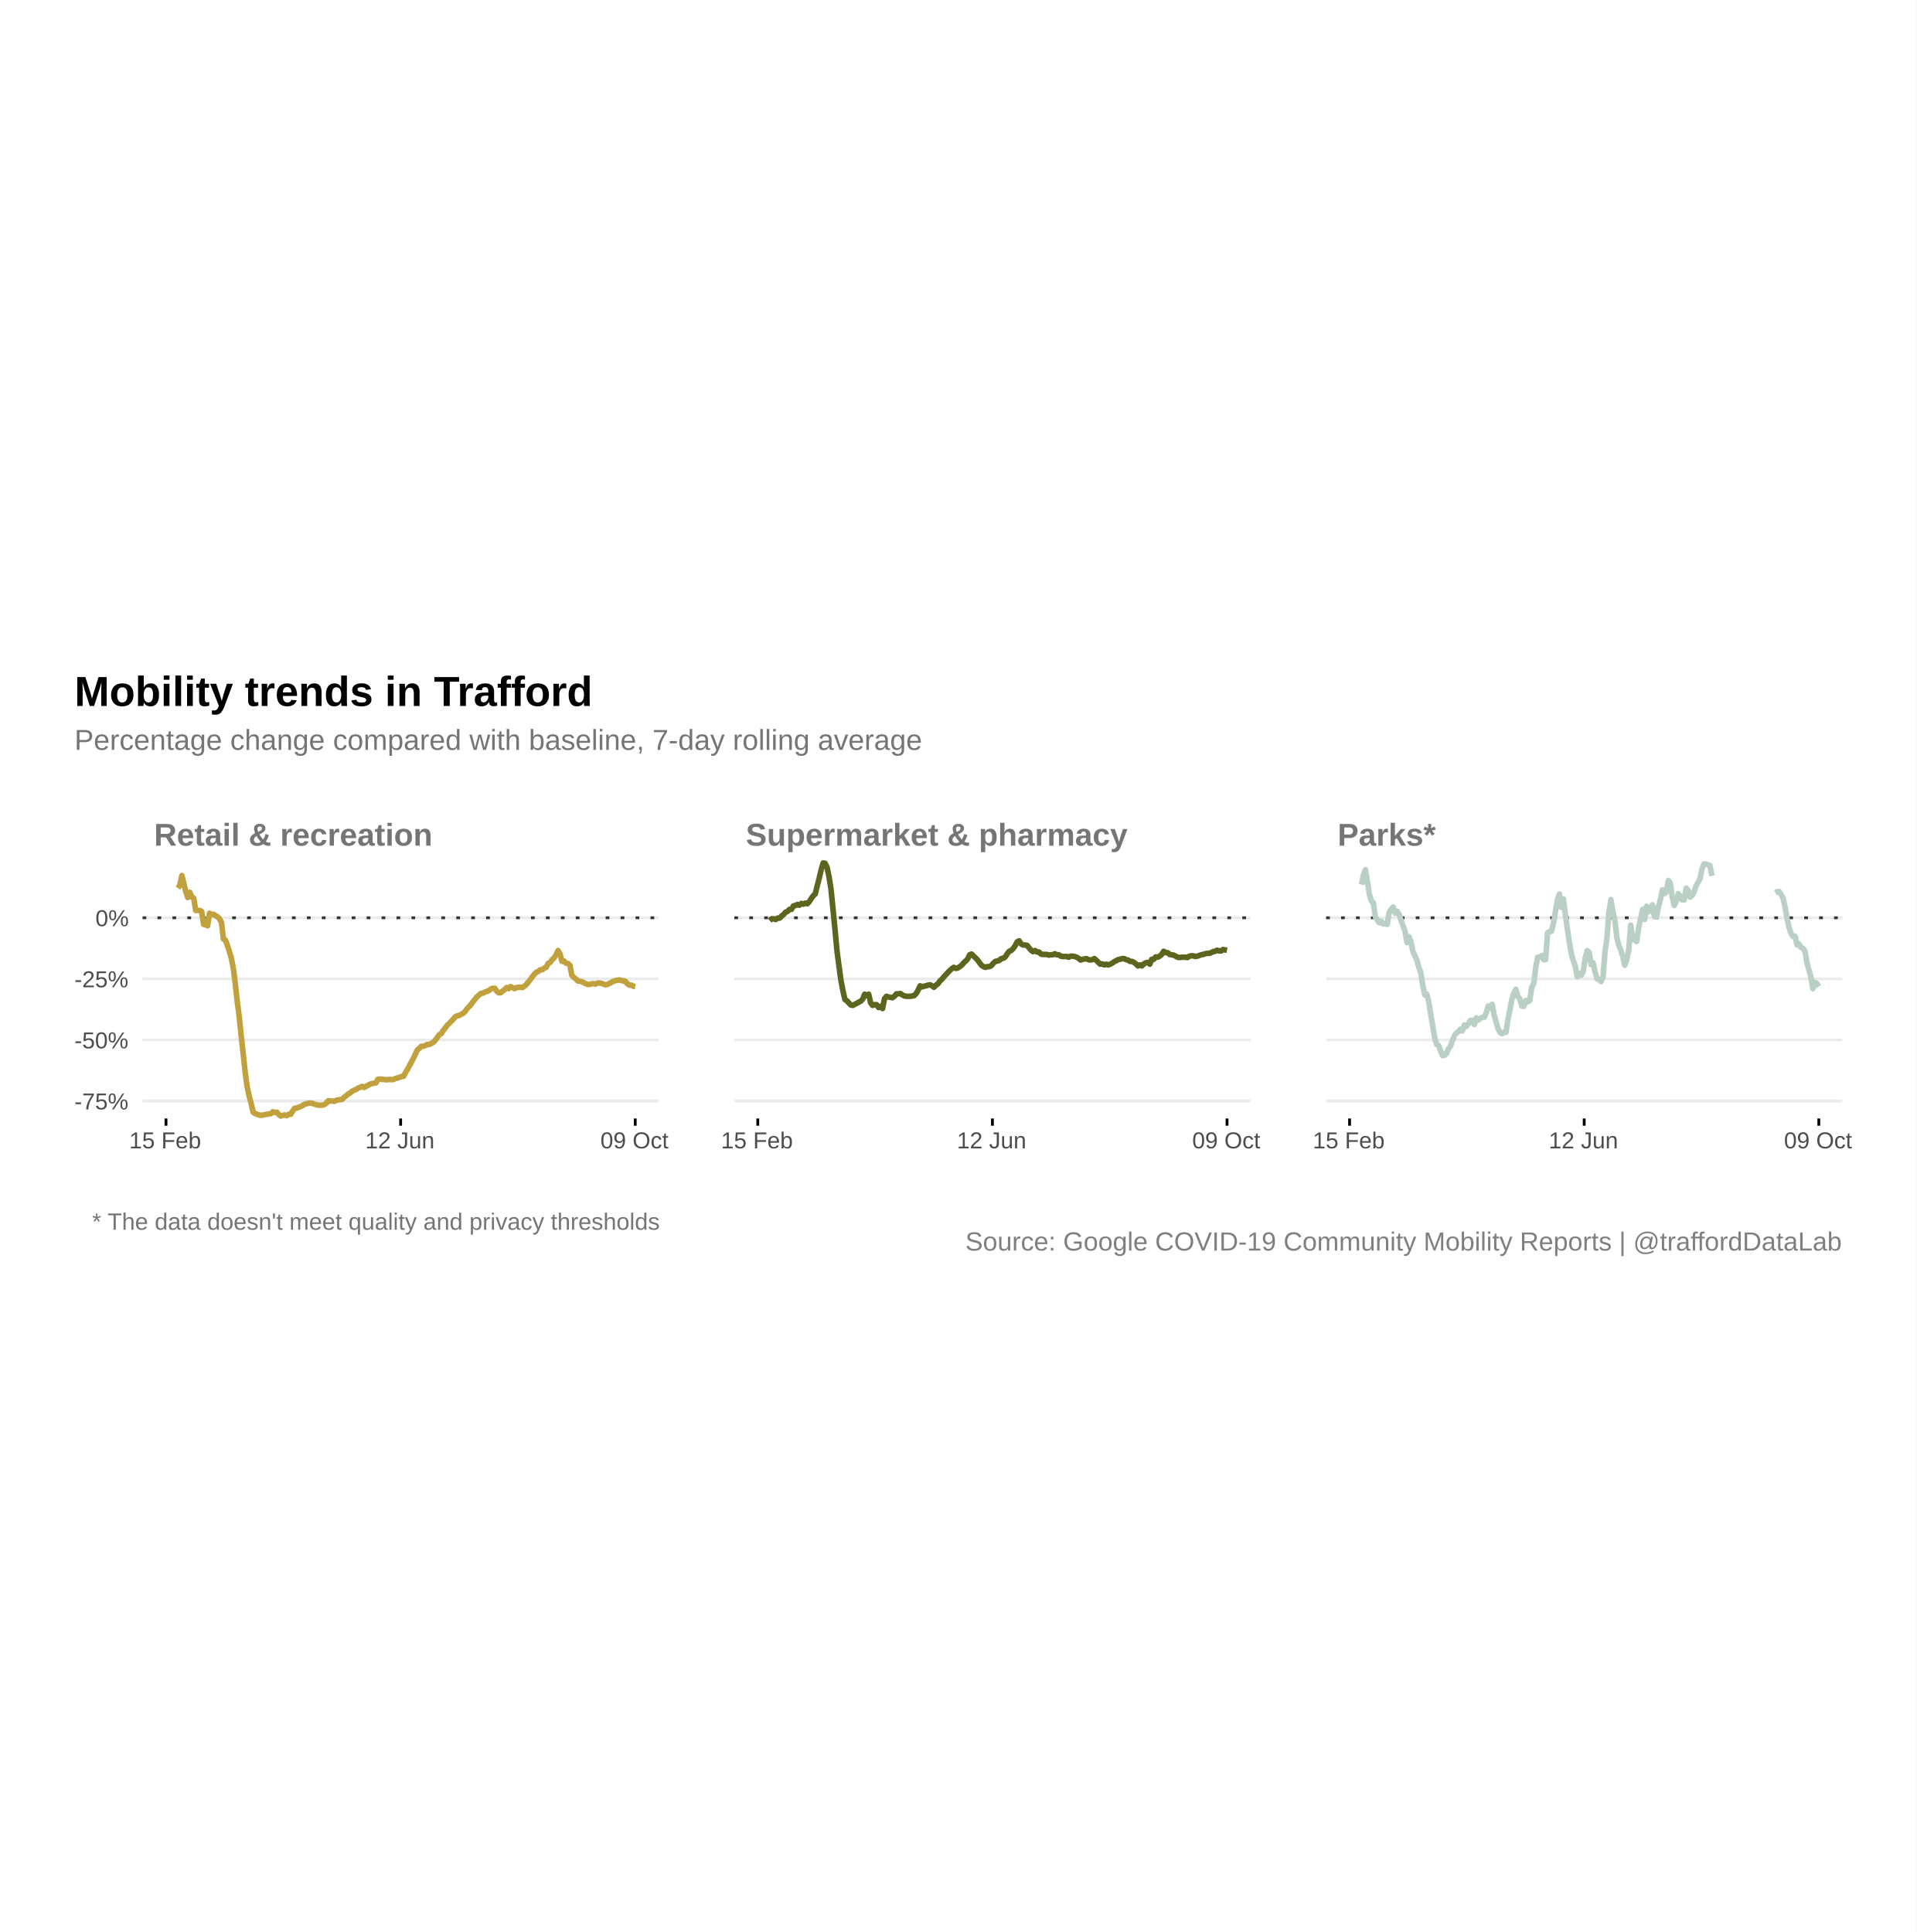
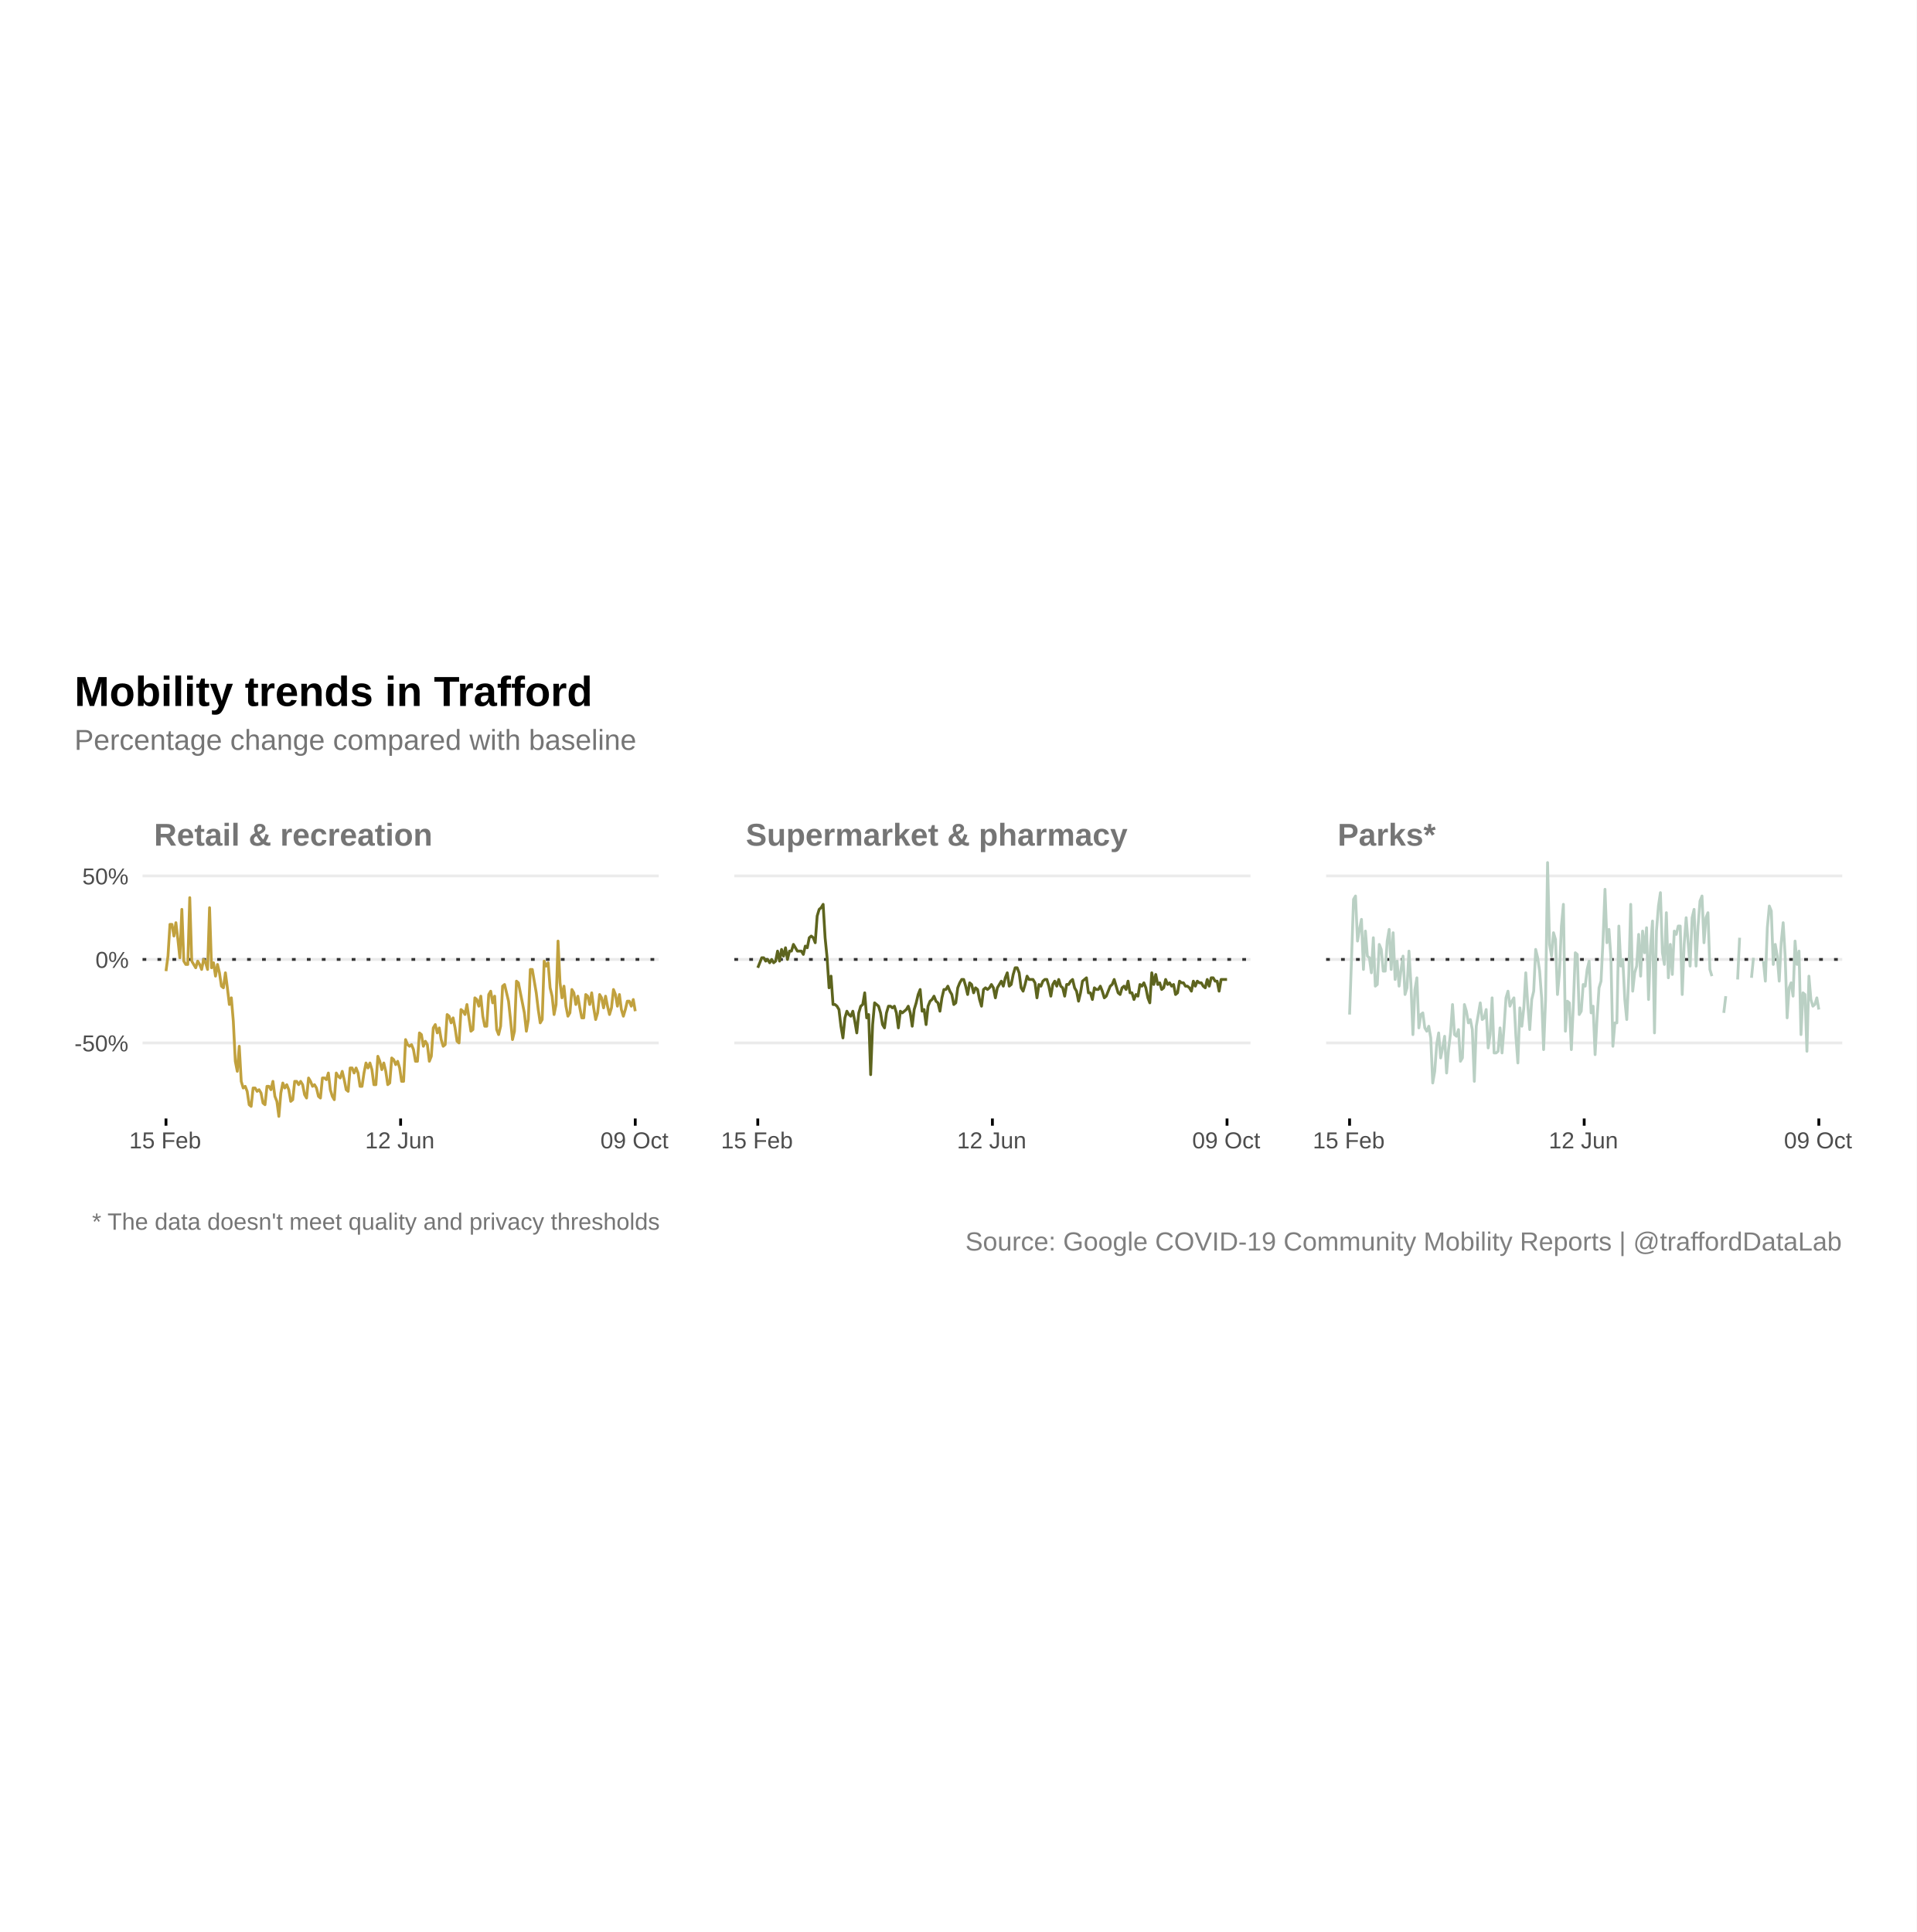
<svg xmlns="http://www.w3.org/2000/svg" viewBox="0 0 730.00 736.00">
  <defs>
    <style type="text/css">
    line, polyline, polygon, path, rect, circle {
      fill: none;
      stroke: #000000;
      stroke-linecap: round;
      stroke-linejoin: round;
      stroke-miterlimit: 10.00;
    }
  </style>
  </defs>
  <rect width="100%" height="100%" style="stroke: none; fill: #FFFFFF;" />
  <defs>
    <clipPath id="cpMC4wMHw3MzAuMDB8NDc4LjUxfDI1Ny40OQ==">
      <rect x="0" y="257.49" width="730.00" height="221.02" />
    </clipPath>
  </defs>
  <defs>
    <clipPath id="cpMC4wMHw3MzAuMDB8NzM2LjAwfDAuMDA=">
      <rect x="0.00" y="0.00" width="730.00" height="736.00" />
    </clipPath>
  </defs>
  <defs>
    <clipPath id="cpNTQuMjl8MjUwLjg4fDQyNi4xMHwzMjcuODA=">
      <rect x="54.29" y="327.80" width="196.59" height="98.29" />
    </clipPath>
  </defs>
-   <polyline points="54.29,419.43 250.88,419.43 " style="stroke-width: 1.07; stroke: #EBEBEB; stroke-linecap: butt;" clip-path="url(#cpNTQuMjl8MjUwLjg4fDQyNi4xMHwzMjcuODA=)" />
-   <polyline points="54.29,396.16 250.88,396.16 " style="stroke-width: 1.07; stroke: #EBEBEB; stroke-linecap: butt;" clip-path="url(#cpNTQuMjl8MjUwLjg4fDQyNi4xMHwzMjcuODA=)" />
-   <polyline points="54.29,372.89 250.88,372.89 " style="stroke-width: 1.07; stroke: #EBEBEB; stroke-linecap: butt;" clip-path="url(#cpNTQuMjl8MjUwLjg4fDQyNi4xMHwzMjcuODA=)" />
-   <polyline points="54.29,349.63 250.88,349.63 " style="stroke-width: 1.07; stroke: #EBEBEB; stroke-linecap: butt;" clip-path="url(#cpNTQuMjl8MjUwLjg4fDQyNi4xMHwzMjcuODA=)" />
-   <line x1="54.29" y1="349.63" x2="250.88" y2="349.63" style="stroke-width: 1.07; stroke: #333333; stroke-dasharray: 1.42,4.27; stroke-linecap: butt;" clip-path="url(#cpNTQuMjl8MjUwLjg4fDQyNi4xMHwzMjcuODA=)" />
-   <polyline points="67.75,338.32 68.50,337.26 69.26,333.54 70.01,336.46 70.76,339.65 71.52,341.91 72.27,339.92 73.03,341.65 73.78,342.18 74.54,346.83 75.29,346.83 76.04,346.83 76.80,347.23 77.55,352.15 78.31,352.28 79.06,352.68 79.81,347.90 80.57,348.43 81.32,348.30 82.08,348.83 82.83,349.23 83.58,350.02 84.34,351.35 85.09,357.74 85.85,358.14 86.60,360.13 87.35,362.39 88.11,365.05 88.86,368.91 89.62,374.89 90.37,381.54 91.12,387.39 91.88,394.83 92.63,401.48 93.39,408.53 94.14,414.11 94.90,417.57 95.65,420.36 96.40,423.69 97.16,424.22 97.91,424.48 98.67,424.75 99.42,424.88 100.17,424.75 100.93,424.62 101.68,424.48 102.44,424.35 103.19,424.22 103.94,423.55 104.70,423.82 105.45,423.69 106.21,424.62 106.96,425.15 107.71,424.88 108.47,424.75 109.22,425.02 109.98,424.48 110.73,424.48 111.49,423.15 112.24,422.22 112.99,422.09 113.75,421.83 114.50,421.56 115.26,421.16 116.01,420.63 116.76,420.50 117.52,420.23 118.27,420.23 119.03,420.36 119.78,420.63 120.53,420.89 121.29,421.03 122.04,421.03 122.80,421.03 123.55,420.76 124.30,420.23 125.06,419.30 125.81,419.43 126.57,419.43 127.32,419.56 128.07,419.17 128.83,419.03 129.58,418.90 130.34,418.77 131.09,417.97 131.85,417.44 132.60,416.77 133.35,416.37 134.11,415.71 134.86,415.31 135.62,415.04 136.37,414.51 137.12,414.25 137.88,413.85 138.63,414.25 139.39,413.85 140.14,413.45 140.89,413.05 141.65,412.78 142.40,412.65 143.16,412.52 143.91,411.19 144.66,411.06 145.42,411.19 146.17,411.19 146.93,411.32 147.68,411.32 148.44,411.19 149.19,411.32 149.94,411.19 150.70,410.79 151.45,410.66 152.21,410.39 152.96,410.12 153.71,409.99 154.47,408.53 155.22,407.33 155.98,405.87 156.73,404.54 157.48,403.08 158.24,401.48 158.99,399.89 159.75,399.35 160.50,398.56 161.25,398.56 162.01,398.29 162.76,397.89 163.52,397.89 164.27,397.49 165.02,397.09 165.78,396.30 166.53,395.23 167.29,394.17 168.04,393.77 168.80,392.57 169.55,391.64 170.30,390.58 171.06,389.91 171.81,389.12 172.57,388.32 173.32,387.39 174.07,386.99 174.83,386.86 175.58,386.46 176.34,386.06 177.09,385.39 177.84,384.33 178.60,383.53 179.35,382.73 180.11,381.67 180.86,380.74 181.61,379.81 182.37,379.14 183.12,378.48 183.88,378.35 184.63,377.95 185.38,377.68 186.14,377.42 186.89,376.75 187.65,376.48 188.40,376.48 189.16,377.55 189.91,378.21 190.66,378.21 191.42,377.55 192.17,377.02 192.93,376.22 193.68,376.62 194.43,375.82 195.19,376.22 195.94,376.62 196.70,376.22 197.45,376.09 198.20,376.09 198.96,376.22 199.71,375.69 200.47,375.02 201.22,374.09 201.97,373.16 202.73,372.10 203.48,371.17 204.24,370.37 204.99,370.10 205.75,369.44 206.50,369.44 207.25,368.77 208.01,368.51 208.76,367.04 209.52,366.64 210.27,365.58 211.02,364.92 211.78,363.72 212.53,362.12 213.29,363.45 214.04,366.25 214.79,366.11 215.55,366.91 216.30,367.04 217.06,367.71 217.81,371.56 218.56,372.36 219.32,372.89 220.07,373.69 220.83,373.82 221.58,373.96 222.33,374.36 223.09,374.76 223.84,375.02 224.60,375.02 225.35,374.76 226.11,374.76 226.86,374.89 227.61,374.49 228.37,374.49 229.12,374.62 229.88,374.89 230.63,375.15 231.38,375.02 232.14,374.62 232.89,374.22 233.65,373.82 234.40,373.56 235.15,373.43 235.91,373.29 236.66,373.56 237.42,373.69 238.17,373.82 238.92,374.76 239.68,375.29 240.43,375.29 241.19,375.69 241.94,375.82 " style="stroke-width: 2.13; stroke: #C1A13E; stroke-linecap: butt;" clip-path="url(#cpNTQuMjl8MjUwLjg4fDQyNi4xMHwzMjcuODA=)" />
+   <polyline points="54.29,397.31 250.88,397.31 " style="stroke-width: 1.07; stroke: #EBEBEB; stroke-linecap: butt;" clip-path="url(#cpNTQuMjl8MjUwLjg4fDQyNi4xMHwzMjcuODA=)" />
+   <polyline points="54.29,365.50 250.88,365.50 " style="stroke-width: 1.07; stroke: #EBEBEB; stroke-linecap: butt;" clip-path="url(#cpNTQuMjl8MjUwLjg4fDQyNi4xMHwzMjcuODA=)" />
+   <polyline points="54.29,333.69 250.88,333.69 " style="stroke-width: 1.07; stroke: #EBEBEB; stroke-linecap: butt;" clip-path="url(#cpNTQuMjl8MjUwLjg4fDQyNi4xMHwzMjcuODA=)" />
+   <line x1="54.29" y1="365.50" x2="250.88" y2="365.50" style="stroke-width: 1.07; stroke: #333333; stroke-dasharray: 1.42,4.27; stroke-linecap: butt;" clip-path="url(#cpNTQuMjl8MjUwLjg4fDQyNi4xMHwzMjcuODA=)" />
+   <polyline points="63.22,369.95 63.98,364.23 64.73,352.14 65.49,352.14 66.24,356.59 66.99,351.50 67.75,357.87 68.50,364.86 69.26,346.42 70.01,366.14 70.76,367.41 71.52,367.41 72.27,341.96 73.03,366.14 73.78,367.41 74.54,368.68 75.29,366.14 76.04,367.41 76.80,369.32 77.55,365.50 78.31,366.77 79.06,369.32 79.81,345.78 80.57,368.68 81.32,366.77 82.08,371.86 82.83,367.41 83.58,370.59 84.34,375.68 85.09,376.31 85.85,370.59 86.60,376.31 87.35,382.67 88.11,380.13 88.86,389.04 89.62,404.30 90.37,408.12 91.12,398.58 91.88,411.94 92.63,414.48 93.39,413.84 94.14,415.75 94.90,420.84 95.65,421.48 96.40,414.48 97.16,414.48 97.91,415.75 98.67,415.12 99.42,416.39 100.17,420.21 100.93,420.84 101.68,413.84 102.44,413.84 103.19,415.12 103.94,411.94 104.70,417.66 105.45,419.57 106.21,425.30 106.96,416.39 107.71,412.57 108.47,414.48 109.22,413.21 109.98,415.12 110.73,419.57 111.49,418.93 112.24,411.94 112.99,411.94 113.75,413.21 114.50,411.94 115.26,413.21 116.01,417.03 116.76,418.30 117.52,410.66 118.27,411.94 119.03,413.84 119.78,413.21 120.53,414.48 121.29,417.66 122.04,418.30 122.80,410.66 123.55,410.66 124.30,411.30 125.06,408.76 125.81,415.12 126.57,417.66 127.32,418.93 128.07,408.76 128.83,410.03 129.58,410.66 130.34,408.12 131.09,411.30 131.85,415.12 132.60,415.75 133.35,406.85 134.11,406.85 134.86,408.76 135.62,406.85 136.37,408.76 137.12,413.84 137.88,413.84 138.63,408.76 139.39,404.94 140.14,406.85 140.89,404.94 141.65,407.48 142.40,413.21 143.16,413.21 143.91,402.39 144.66,404.30 145.42,407.48 146.17,404.94 146.93,408.12 147.68,413.21 148.44,412.57 149.19,403.03 149.94,403.67 150.70,405.58 151.45,404.30 152.21,406.85 152.96,411.94 153.71,411.94 154.47,396.03 155.22,397.94 155.98,398.58 156.73,397.94 157.48,399.85 158.24,404.30 158.99,404.30 159.75,393.49 160.50,394.13 161.25,398.58 162.01,396.67 162.76,397.94 163.52,404.30 164.27,402.39 165.02,391.58 165.78,390.31 166.53,393.49 167.29,391.58 168.04,396.03 168.80,398.58 169.55,397.94 170.30,386.49 171.06,387.13 171.81,389.67 172.57,387.76 173.32,391.58 174.07,396.67 174.83,397.31 175.58,384.58 176.34,385.22 177.09,386.49 177.84,382.67 178.60,387.76 179.35,392.85 180.11,392.22 180.86,380.13 181.61,380.77 182.37,383.31 183.12,379.49 183.88,387.13 184.63,390.94 185.38,390.94 186.14,378.86 186.89,377.59 187.65,382.04 188.40,379.49 189.16,392.22 189.91,394.13 190.66,390.94 191.42,375.68 192.17,375.04 192.93,378.22 193.68,381.40 194.43,388.40 195.19,396.03 195.94,392.85 196.70,373.77 197.45,374.41 198.20,378.22 198.96,382.04 199.71,385.86 200.47,392.85 201.22,388.40 201.97,369.32 202.73,369.32 203.48,373.77 204.24,378.22 204.99,384.58 205.75,389.67 206.50,388.40 207.25,366.14 208.01,368.04 208.76,366.77 209.52,376.31 210.27,379.49 211.02,386.49 211.78,382.67 212.53,358.50 213.29,374.41 214.04,380.13 214.79,375.68 215.55,383.31 216.30,387.13 217.06,385.86 217.81,376.95 218.56,378.22 219.32,382.67 220.07,379.49 220.83,383.95 221.58,387.76 222.33,387.76 223.09,378.86 223.84,379.49 224.60,382.67 225.35,378.22 226.11,383.95 226.86,388.40 227.61,385.86 228.37,378.86 229.12,380.13 229.88,383.95 230.63,379.49 231.38,383.31 232.14,386.49 232.89,383.95 233.65,376.95 234.40,378.86 235.15,383.31 235.91,378.86 236.66,384.58 237.42,387.13 238.17,384.58 238.92,381.40 239.68,381.40 240.43,383.31 241.19,380.77 241.94,385.22 " style="stroke-width: 1.07; stroke: #C1A13E; stroke-linecap: butt;" clip-path="url(#cpNTQuMjl8MjUwLjg4fDQyNi4xMHwzMjcuODA=)" />
  <defs>
    <clipPath id="cpMC4wMHw3MzAuMDB8NzM2LjAwfDAuMDA=">
      <rect x="0.00" y="0.00" width="730.00" height="736.00" />
    </clipPath>
  </defs>
  <defs>
    <clipPath id="cpMjc5LjY4fDQ3Ni4yN3w0MjYuMTB8MzI3Ljgw">
      <rect x="279.68" y="327.80" width="196.59" height="98.29" />
    </clipPath>
  </defs>
-   <polyline points="279.68,419.43 476.27,419.43 " style="stroke-width: 1.07; stroke: #EBEBEB; stroke-linecap: butt;" clip-path="url(#cpMjc5LjY4fDQ3Ni4yN3w0MjYuMTB8MzI3Ljgw)" />
-   <polyline points="279.68,396.16 476.27,396.16 " style="stroke-width: 1.07; stroke: #EBEBEB; stroke-linecap: butt;" clip-path="url(#cpMjc5LjY4fDQ3Ni4yN3w0MjYuMTB8MzI3Ljgw)" />
-   <polyline points="279.68,372.89 476.27,372.89 " style="stroke-width: 1.07; stroke: #EBEBEB; stroke-linecap: butt;" clip-path="url(#cpMjc5LjY4fDQ3Ni4yN3w0MjYuMTB8MzI3Ljgw)" />
-   <polyline points="279.68,349.63 476.27,349.63 " style="stroke-width: 1.07; stroke: #EBEBEB; stroke-linecap: butt;" clip-path="url(#cpMjc5LjY4fDQ3Ni4yN3w0MjYuMTB8MzI3Ljgw)" />
-   <line x1="279.68" y1="349.63" x2="476.27" y2="349.63" style="stroke-width: 1.07; stroke: #333333; stroke-dasharray: 1.42,4.27; stroke-linecap: butt;" clip-path="url(#cpMjc5LjY4fDQ3Ni4yN3w0MjYuMTB8MzI3Ljgw)" />
-   <polyline points="293.14,350.69 293.89,350.02 294.65,350.02 295.40,350.29 296.15,349.76 296.91,349.76 297.66,348.96 298.42,348.43 299.17,347.50 299.92,347.23 300.68,346.43 301.43,346.43 302.19,345.10 302.94,344.97 303.69,344.57 304.45,344.84 305.20,344.17 305.96,344.44 306.71,344.04 307.46,344.31 308.22,343.51 308.97,342.31 309.73,341.25 310.48,340.58 311.23,337.53 311.99,334.60 312.74,331.41 313.50,328.75 314.25,328.88 315.01,330.48 315.76,334.07 316.51,338.86 317.27,346.43 318.02,354.15 318.78,362.26 319.53,367.97 320.28,373.43 321.04,377.42 321.79,380.74 322.55,381.27 323.30,382.07 324.05,382.87 324.81,383.00 325.56,382.60 326.32,382.20 327.07,381.80 327.82,381.40 328.58,380.61 329.33,378.74 330.09,379.28 330.84,378.74 331.60,382.07 332.35,383.00 333.10,382.73 333.86,382.73 334.61,383.80 335.37,383.40 336.12,384.20 336.87,380.47 337.63,379.54 338.38,379.81 339.14,379.94 339.89,380.07 340.64,379.54 341.40,378.61 342.15,378.61 342.91,378.48 343.66,379.01 344.41,379.41 345.17,379.54 345.92,379.54 346.68,379.54 347.43,379.41 348.18,379.28 348.94,378.48 349.69,377.15 350.45,375.55 351.20,375.95 351.96,375.69 352.71,375.55 353.46,375.29 354.22,375.15 354.97,375.55 355.73,376.09 356.48,375.29 357.23,374.76 357.99,373.69 358.74,373.03 359.50,372.10 360.25,371.30 361.00,370.50 361.76,369.70 362.51,369.04 363.27,368.51 364.02,368.91 364.77,368.77 365.53,368.24 366.28,367.71 367.04,366.78 367.79,366.11 368.54,365.32 369.30,363.72 370.05,363.45 370.81,364.25 371.56,364.92 372.32,365.71 373.07,366.78 373.82,367.71 374.58,368.24 375.33,368.51 376.09,368.24 376.84,368.24 377.59,367.84 378.35,366.91 379.10,366.25 379.86,366.11 380.61,365.85 381.36,365.18 382.12,365.05 382.87,364.52 383.63,363.32 384.38,362.39 385.13,362.12 385.89,361.33 386.64,360.26 387.40,358.80 388.15,358.40 388.91,359.60 389.66,360.00 390.41,360.00 391.17,360.13 391.92,361.06 392.68,361.99 393.43,362.52 394.18,362.12 394.94,362.66 395.69,362.66 396.45,363.45 397.20,363.59 397.95,363.59 398.71,363.59 399.46,363.85 400.22,363.72 400.97,363.72 401.72,363.32 402.48,363.72 403.23,363.72 403.99,364.25 404.74,364.38 405.49,364.38 406.25,364.38 407.00,364.65 407.76,364.25 408.51,364.25 409.27,364.38 410.02,364.65 410.77,365.05 411.53,365.71 412.28,365.45 413.04,365.32 413.79,365.18 414.54,365.58 415.30,365.71 416.05,365.58 416.81,365.18 417.56,365.85 418.31,366.64 419.07,367.31 419.82,367.18 420.58,367.58 421.33,367.31 422.08,367.58 422.84,367.31 423.59,366.91 424.35,366.38 425.10,365.98 425.85,365.58 426.61,365.45 427.36,365.18 428.12,365.18 428.87,365.58 429.63,365.71 430.38,366.25 431.13,366.25 431.89,366.64 432.64,367.18 433.40,367.97 434.15,367.58 434.90,367.97 435.66,367.18 436.41,366.78 437.17,366.64 437.92,367.31 438.67,365.45 439.43,365.45 440.18,364.52 440.94,364.65 441.69,364.25 442.44,363.59 443.20,362.39 443.95,362.92 444.71,362.92 445.46,363.59 446.22,363.72 446.97,363.85 447.72,364.25 448.48,364.65 449.23,364.78 449.99,364.65 450.74,364.65 451.49,364.65 452.25,364.78 453.00,364.25 453.76,364.12 454.51,364.12 455.26,364.38 456.02,364.25 456.77,363.99 457.53,363.72 458.28,363.59 459.03,363.32 459.79,363.19 460.54,363.19 461.30,362.92 462.05,362.52 462.80,362.39 463.56,361.99 464.31,362.26 465.07,362.26 465.82,361.73 466.58,361.86 467.33,361.99 " style="stroke-width: 2.13; stroke: #5D641E; stroke-linecap: butt;" clip-path="url(#cpMjc5LjY4fDQ3Ni4yN3w0MjYuMTB8MzI3Ljgw)" />
+   <polyline points="279.68,397.31 476.27,397.31 " style="stroke-width: 1.07; stroke: #EBEBEB; stroke-linecap: butt;" clip-path="url(#cpMjc5LjY4fDQ3Ni4yN3w0MjYuMTB8MzI3Ljgw)" />
+   <polyline points="279.68,365.50 476.27,365.50 " style="stroke-width: 1.07; stroke: #EBEBEB; stroke-linecap: butt;" clip-path="url(#cpMjc5LjY4fDQ3Ni4yN3w0MjYuMTB8MzI3Ljgw)" />
+   <polyline points="279.68,333.69 476.27,333.69 " style="stroke-width: 1.07; stroke: #EBEBEB; stroke-linecap: butt;" clip-path="url(#cpMjc5LjY4fDQ3Ni4yN3w0MjYuMTB8MzI3Ljgw)" />
+   <line x1="279.68" y1="365.50" x2="476.27" y2="365.50" style="stroke-width: 1.07; stroke: #333333; stroke-dasharray: 1.42,4.27; stroke-linecap: butt;" clip-path="url(#cpMjc5LjY4fDQ3Ni4yN3w0MjYuMTB8MzI3Ljgw)" />
+   <polyline points="288.61,368.68 289.37,366.77 290.12,364.86 290.87,364.86 291.63,366.14 292.38,365.50 293.14,366.77 293.89,365.50 294.65,366.77 295.40,366.14 296.15,362.32 296.91,366.14 297.66,361.68 298.42,364.23 299.17,361.05 299.92,365.50 300.68,362.32 301.43,362.32 302.19,359.77 302.94,361.05 303.69,362.32 304.45,362.32 305.20,362.32 305.96,363.59 306.71,360.41 307.46,361.05 308.22,357.23 308.97,356.59 309.73,357.23 310.48,359.14 311.23,348.96 311.99,346.42 312.74,345.78 313.50,344.51 314.25,357.23 315.01,364.86 315.76,376.31 316.51,371.86 317.27,382.67 318.02,382.67 318.78,383.31 319.53,384.58 320.28,390.94 321.04,395.40 321.79,387.76 322.55,385.22 323.30,386.49 324.05,387.13 324.81,385.22 325.56,389.04 326.32,393.49 327.07,385.86 327.82,383.31 328.58,382.67 329.33,378.22 330.09,387.76 330.84,386.49 331.60,409.39 332.35,390.31 333.10,382.04 333.86,382.67 334.61,383.31 335.37,385.86 336.12,390.31 336.87,391.58 337.63,385.86 338.38,383.31 339.14,383.31 339.89,383.95 340.64,383.31 341.40,385.86 342.15,391.58 342.91,385.22 343.66,385.86 344.41,385.22 345.17,384.58 345.92,383.31 346.68,385.86 347.43,390.94 348.18,384.58 348.94,382.04 349.69,378.86 350.45,376.95 351.20,385.22 351.96,384.58 352.71,390.31 353.46,383.31 354.22,381.40 354.97,380.77 355.73,379.49 356.48,381.40 357.23,382.04 357.99,385.22 358.74,380.13 359.50,376.95 360.25,376.95 361.00,375.68 361.76,377.59 362.51,378.86 363.27,382.67 364.02,382.04 364.77,376.31 365.53,374.41 366.28,373.13 367.04,373.13 367.79,375.68 368.54,378.86 369.30,374.41 370.05,375.04 370.81,378.22 371.56,376.31 372.32,376.95 373.07,380.77 373.82,383.31 374.58,376.95 375.33,376.31 376.09,376.95 376.84,376.31 377.59,375.04 378.35,376.31 379.10,380.13 379.86,376.31 380.61,375.04 381.36,373.77 382.12,375.68 382.87,372.50 383.63,370.59 384.38,375.68 385.13,375.04 385.89,371.22 386.64,368.68 387.40,368.68 388.15,370.59 388.91,376.31 389.66,377.59 390.41,375.04 391.17,371.86 391.92,373.13 392.68,373.13 393.43,373.13 394.18,374.41 394.94,380.13 395.69,375.04 396.45,375.68 397.20,373.77 397.95,373.13 398.71,373.13 399.46,375.68 400.22,379.49 400.97,375.04 401.72,373.77 402.48,375.68 403.23,373.13 403.99,375.68 404.74,376.31 405.49,379.49 406.25,375.04 407.00,375.04 407.76,373.77 408.51,373.13 409.27,376.31 410.02,377.59 410.77,381.40 411.53,378.22 412.28,373.77 413.04,373.13 413.79,372.50 414.54,378.22 415.30,378.22 416.05,380.77 416.81,376.31 417.56,376.95 418.31,376.95 419.07,375.68 419.82,377.59 420.58,380.13 421.33,379.49 422.08,377.59 422.84,375.68 423.59,375.04 424.35,373.13 425.10,375.68 425.85,378.22 426.61,378.86 427.36,376.31 428.12,375.68 428.87,376.95 429.63,373.77 430.38,378.22 431.13,378.22 431.89,380.77 432.64,378.86 433.40,379.49 434.15,375.04 434.90,375.68 435.66,374.41 436.41,376.31 437.17,380.13 437.92,382.04 438.67,370.59 439.43,375.04 440.18,371.22 440.94,375.04 441.69,374.41 442.44,376.95 443.20,376.31 443.95,373.13 444.71,375.04 445.46,374.41 446.22,375.68 446.97,375.04 447.72,378.86 448.48,378.22 449.23,373.77 449.99,374.41 450.74,374.41 451.49,375.68 452.25,375.68 453.00,376.31 453.76,377.59 454.51,373.77 455.26,375.68 456.02,373.77 456.77,374.41 457.53,374.41 458.28,375.68 459.03,376.31 459.79,373.13 460.54,375.68 461.30,372.50 462.05,372.50 462.80,373.77 463.56,373.77 464.31,377.59 465.07,373.13 465.82,373.13 466.58,373.13 467.33,373.13 " style="stroke-width: 1.07; stroke: #5D641E; stroke-linecap: butt;" clip-path="url(#cpMjc5LjY4fDQ3Ni4yN3w0MjYuMTB8MzI3Ljgw)" />
  <defs>
    <clipPath id="cpMC4wMHw3MzAuMDB8NzM2LjAwfDAuMDA=">
      <rect x="0.00" y="0.00" width="730.00" height="736.00" />
    </clipPath>
  </defs>
  <defs>
    <clipPath id="cpNTA1LjA3fDcwMS42NXw0MjYuMTB8MzI3Ljgw">
      <rect x="505.07" y="327.80" width="196.59" height="98.29" />
    </clipPath>
  </defs>
-   <polyline points="505.07,419.43 701.65,419.43 " style="stroke-width: 1.07; stroke: #EBEBEB; stroke-linecap: butt;" clip-path="url(#cpNTA1LjA3fDcwMS42NXw0MjYuMTB8MzI3Ljgw)" />
-   <polyline points="505.07,396.16 701.65,396.16 " style="stroke-width: 1.07; stroke: #EBEBEB; stroke-linecap: butt;" clip-path="url(#cpNTA1LjA3fDcwMS42NXw0MjYuMTB8MzI3Ljgw)" />
-   <polyline points="505.07,372.89 701.65,372.89 " style="stroke-width: 1.07; stroke: #EBEBEB; stroke-linecap: butt;" clip-path="url(#cpNTA1LjA3fDcwMS42NXw0MjYuMTB8MzI3Ljgw)" />
-   <polyline points="505.07,349.63 701.65,349.63 " style="stroke-width: 1.07; stroke: #EBEBEB; stroke-linecap: butt;" clip-path="url(#cpNTA1LjA3fDcwMS42NXw0MjYuMTB8MzI3Ljgw)" />
-   <line x1="505.07" y1="349.63" x2="701.65" y2="349.63" style="stroke-width: 1.07; stroke: #333333; stroke-dasharray: 1.42,4.27; stroke-linecap: butt;" clip-path="url(#cpNTA1LjA3fDcwMS42NXw0MjYuMTB8MzI3Ljgw)" />
-   <polyline points="518.53,336.99 519.28,333.40 520.03,331.28 520.79,335.80 521.54,340.72 522.30,343.24 523.05,343.91 523.80,349.23 524.56,350.42 525.31,351.49 526.07,350.96 526.82,352.02 527.57,351.89 528.33,352.15 529.08,347.63 529.84,346.43 530.59,345.50 531.34,347.90 532.10,347.10 532.85,348.30 533.61,350.56 534.36,352.68 535.12,354.68 535.87,359.07 536.62,356.81 537.38,358.67 538.13,362.52 538.89,364.12 539.64,365.85 540.39,368.51 541.15,370.63 541.90,375.55 542.66,379.01 543.41,378.74 544.16,381.67 544.92,386.46 545.67,390.84 546.43,395.37 547.18,397.89 547.93,398.29 548.69,400.42 549.44,402.15 550.20,402.01 550.95,401.22 551.70,399.49 552.46,398.56 553.21,396.30 553.97,394.43 554.72,393.50 555.48,392.97 556.23,392.04 556.98,392.71 557.74,390.45 558.49,390.98 559.25,390.05 560.00,388.72 560.75,388.72 561.51,390.31 562.26,387.79 563.02,388.58 563.77,387.92 564.52,387.65 565.28,387.52 566.03,385.92 566.79,383.27 567.54,383.93 568.29,382.60 569.05,386.59 569.80,389.25 570.56,391.91 571.31,393.37 572.07,393.77 572.82,393.24 573.57,393.24 574.33,388.32 575.08,384.60 575.84,380.61 576.59,378.21 577.34,376.88 578.10,379.68 578.85,380.47 579.61,383.27 580.36,383.40 581.11,381.14 581.87,381.67 582.62,381.14 583.38,376.09 584.13,374.76 584.88,368.64 585.64,364.65 586.39,364.52 587.15,363.99 587.90,365.58 588.65,365.58 589.41,355.34 590.16,354.94 590.92,354.81 591.67,351.75 592.43,347.10 593.18,342.71 593.93,340.58 594.69,345.64 595.44,342.45 596.20,348.43 596.95,353.88 597.70,358.93 598.46,363.32 599.21,365.98 599.97,368.11 600.72,372.10 601.47,370.77 602.23,371.56 602.98,370.10 603.74,365.05 604.49,362.12 605.24,362.79 606.00,367.44 606.75,366.78 607.51,370.23 608.26,372.89 609.01,373.03 609.77,373.96 610.52,372.36 611.28,362.52 612.03,357.47 612.79,347.50 613.54,342.71 614.29,347.36 615.05,350.69 615.80,357.20 616.56,360.13 617.31,361.99 618.06,364.38 618.82,367.71 619.57,365.58 620.33,361.86 621.08,352.42 621.83,357.60 622.59,358.14 623.34,358.67 624.10,353.48 624.85,350.02 625.60,346.43 626.36,350.29 627.11,345.24 627.87,347.36 628.62,345.77 629.38,344.71 630.13,349.23 630.88,349.23 631.64,345.50 632.39,342.71 633.15,338.99 633.90,340.45 634.65,339.79 635.41,335.40 636.16,336.46 636.92,341.91 637.67,344.97 638.42,343.51 639.18,340.45 639.93,341.51 640.69,342.84 641.44,342.84 642.19,338.32 642.95,339.25 643.70,341.78 644.46,341.12 645.21,339.79 645.96,337.53 646.72,336.06 647.47,334.73 648.23,331.01 648.98,329.15 649.74,329.15 650.49,329.41 651.24,329.68 652.00,333.67 " style="stroke-width: 2.13; stroke: #BAD0C4; stroke-linecap: butt;" clip-path="url(#cpNTA1LjA3fDcwMS42NXw0MjYuMTB8MzI3Ljgw)" />
-   <polyline points="676.13,340.05 676.88,339.65 677.64,339.65 678.39,340.85 679.14,342.18 679.90,345.77 680.65,350.02 681.41,353.48 682.16,355.61 682.91,356.81 683.67,356.67 684.42,360.00 685.18,359.60 685.93,360.93 686.69,361.33 687.44,362.26 688.19,366.64 688.95,369.44 689.70,372.23 690.46,376.62 691.21,374.22 691.96,374.62 692.72,375.82 " style="stroke-width: 2.13; stroke: #BAD0C4; stroke-linecap: butt;" clip-path="url(#cpNTA1LjA3fDcwMS42NXw0MjYuMTB8MzI3Ljgw)" />
+   <polyline points="505.07,397.31 701.65,397.31 " style="stroke-width: 1.07; stroke: #EBEBEB; stroke-linecap: butt;" clip-path="url(#cpNTA1LjA3fDcwMS42NXw0MjYuMTB8MzI3Ljgw)" />
+   <polyline points="505.07,365.50 701.65,365.50 " style="stroke-width: 1.07; stroke: #EBEBEB; stroke-linecap: butt;" clip-path="url(#cpNTA1LjA3fDcwMS42NXw0MjYuMTB8MzI3Ljgw)" />
+   <polyline points="505.07,333.69 701.65,333.69 " style="stroke-width: 1.07; stroke: #EBEBEB; stroke-linecap: butt;" clip-path="url(#cpNTA1LjA3fDcwMS42NXw0MjYuMTB8MzI3Ljgw)" />
+   <line x1="505.07" y1="365.50" x2="701.65" y2="365.50" style="stroke-width: 1.07; stroke: #333333; stroke-dasharray: 1.42,4.27; stroke-linecap: butt;" clip-path="url(#cpNTA1LjA3fDcwMS42NXw0MjYuMTB8MzI3Ljgw)" />
+   <polyline points="514.00,386.49 514.76,364.86 515.51,342.60 516.26,341.33 517.02,358.50 517.77,354.05 518.53,350.23 519.28,369.32 520.03,354.69 520.79,364.23 521.54,364.86 522.30,370.59 523.05,357.23 523.80,375.68 524.56,375.04 525.31,359.77 526.07,361.68 526.82,369.95 527.57,369.95 528.33,358.50 529.08,354.05 529.84,369.32 530.59,355.32 531.34,373.13 532.10,366.14 532.85,375.68 533.61,369.32 534.36,364.23 535.12,378.86 535.87,376.31 536.62,362.32 537.38,375.04 538.13,394.13 538.89,376.95 539.64,372.50 540.39,391.58 541.15,386.49 541.90,385.86 542.66,391.58 543.41,392.85 544.16,390.94 544.92,395.40 545.67,412.57 546.43,408.12 547.18,397.94 547.93,393.49 548.69,403.03 549.44,399.21 550.20,394.76 550.95,408.76 551.70,399.85 552.46,393.49 553.21,382.67 553.97,394.13 554.72,394.76 555.48,392.22 556.23,404.30 556.98,403.03 557.74,382.67 558.49,385.22 559.25,389.67 560.00,388.40 560.75,392.22 561.51,411.94 562.26,390.94 563.02,386.49 563.77,382.04 564.52,388.40 565.28,387.76 566.03,384.58 566.79,399.21 567.54,394.13 568.29,380.13 569.05,401.12 569.80,401.12 570.56,400.49 571.31,391.58 572.07,401.12 572.82,391.58 573.57,380.13 574.33,377.59 575.08,383.31 575.84,381.40 576.59,380.13 577.34,394.76 578.10,404.94 578.85,383.95 579.61,390.94 580.36,383.95 581.11,370.59 581.87,382.67 582.62,392.22 583.38,380.77 584.13,377.59 584.88,361.68 585.64,364.86 586.39,369.95 587.15,380.13 587.90,399.85 588.65,380.77 589.41,328.60 590.16,359.77 590.92,364.23 591.67,355.32 592.43,357.87 593.18,378.86 593.93,370.59 594.69,352.78 595.44,344.51 596.20,392.85 596.95,381.40 597.70,382.04 598.46,399.85 599.21,383.31 599.97,362.95 600.72,363.59 601.47,386.49 602.23,385.22 602.98,375.04 603.74,375.68 604.49,369.32 605.24,366.14 606.00,385.86 606.75,383.31 607.51,401.76 608.26,387.76 609.01,376.31 609.77,373.77 610.52,358.50 611.28,338.78 612.03,359.14 612.79,354.05 613.54,364.86 614.29,398.58 615.05,389.67 615.80,389.67 616.56,352.78 617.31,368.04 618.06,365.50 618.82,380.77 619.57,388.40 620.33,371.86 621.08,344.51 621.83,377.59 622.59,370.59 623.34,368.04 624.10,355.96 624.85,371.86 625.60,354.69 626.36,362.95 627.11,353.41 627.87,380.77 628.62,360.41 629.38,350.87 630.13,393.49 630.88,354.69 631.64,345.14 632.39,340.05 633.15,362.95 633.90,367.41 634.65,347.69 635.41,372.50 636.16,359.77 636.92,371.22 637.67,354.69 638.42,355.96 639.18,352.78 639.93,352.78 640.69,378.86 641.44,359.77 642.19,349.60 642.95,359.14 643.70,368.04 644.46,349.60 645.21,346.42 645.96,368.04 646.72,352.78 647.47,343.23 648.23,341.33 648.98,359.14 649.74,349.60 650.49,347.69 651.24,369.32 652.00,371.86 " style="stroke-width: 1.07; stroke: #BAD0C4; stroke-linecap: butt;" clip-path="url(#cpNTA1LjA3fDcwMS42NXw0MjYuMTB8MzI3Ljgw)" />
+   <polyline points="656.52,385.86 657.28,379.49 " style="stroke-width: 1.07; stroke: #BAD0C4; stroke-linecap: butt;" clip-path="url(#cpNTA1LjA3fDcwMS42NXw0MjYuMTB8MzI3Ljgw)" />
+   <polyline points="661.80,373.13 662.55,357.23 " style="stroke-width: 1.07; stroke: #BAD0C4; stroke-linecap: butt;" clip-path="url(#cpNTA1LjA3fDcwMS42NXw0MjYuMTB8MzI3Ljgw)" />
+   <polyline points="667.08,372.50 667.83,364.86 " style="stroke-width: 1.07; stroke: #BAD0C4; stroke-linecap: butt;" clip-path="url(#cpNTA1LjA3fDcwMS42NXw0MjYuMTB8MzI3Ljgw)" />
+   <polyline points="671.60,366.14 672.36,373.77 673.11,353.41 673.87,345.14 674.62,347.05 675.37,367.41 676.13,359.77 676.88,364.23 677.64,373.77 678.39,359.14 679.14,351.50 679.90,364.23 680.65,387.76 681.41,376.31 682.16,374.41 682.91,379.49 683.67,358.50 684.42,367.41 685.18,362.32 685.93,394.13 686.69,378.22 687.44,378.86 688.19,400.49 688.95,371.86 689.70,380.77 690.46,383.31 691.21,382.67 691.96,380.13 692.72,384.58 " style="stroke-width: 1.07; stroke: #BAD0C4; stroke-linecap: butt;" clip-path="url(#cpNTA1LjA3fDcwMS42NXw0MjYuMTB8MzI3Ljgw)" />
  <defs>
    <clipPath id="cpMC4wMHw3MzAuMDB8NzM2LjAwfDAuMDA=">
      <rect x="0.00" y="0.00" width="730.00" height="736.00" />
    </clipPath>
  </defs>
  <defs>
    <clipPath id="cpNTQuMjl8MjUwLjg4fDMyNy44MHwzMDcuOTE=">
      <rect x="54.29" y="307.91" width="196.59" height="19.89" />
    </clipPath>
  </defs>
  <g clip-path="url(#cpNTQuMjl8MjUwLjg4fDMyNy44MHwzMDcuOTE=)">
    <text x="58.67" y="322.15" style="font-size: 12.00px; font-weight: bold; fill: #757575; font-family: Arial;" textLength="106.04px" lengthAdjust="spacingAndGlyphs">Retail &amp; recreation</text>
  </g>
  <defs>
    <clipPath id="cpMC4wMHw3MzAuMDB8NzM2LjAwfDAuMDA=">
      <rect x="0.00" y="0.00" width="730.00" height="736.00" />
    </clipPath>
  </defs>
  <defs>
    <clipPath id="cpMjc5LjY4fDQ3Ni4yN3wzMjcuODB8MzA3Ljkx">
      <rect x="279.68" y="307.91" width="196.59" height="19.89" />
    </clipPath>
  </defs>
  <g clip-path="url(#cpMjc5LjY4fDQ3Ni4yN3wzMjcuODB8MzA3Ljkx)">
    <text x="284.06" y="322.15" style="font-size: 12.00px; font-weight: bold; fill: #757575; font-family: Arial;" textLength="145.39px" lengthAdjust="spacingAndGlyphs">Supermarket &amp; pharmacy</text>
  </g>
  <defs>
    <clipPath id="cpMC4wMHw3MzAuMDB8NzM2LjAwfDAuMDA=">
      <rect x="0.00" y="0.00" width="730.00" height="736.00" />
    </clipPath>
  </defs>
  <defs>
    <clipPath id="cpNTA1LjA3fDcwMS42NXwzMjcuODB8MzA3Ljkx">
      <rect x="505.07" y="307.91" width="196.59" height="19.89" />
    </clipPath>
  </defs>
  <g clip-path="url(#cpNTA1LjA3fDcwMS42NXwzMjcuODB8MzA3Ljkx)">
    <text x="509.45" y="322.15" style="font-size: 12.00px; font-weight: bold; fill: #757575; font-family: Arial;" textLength="37.37px" lengthAdjust="spacingAndGlyphs">Parks*</text>
  </g>
  <defs>
    <clipPath id="cpMC4wMHw3MzAuMDB8NzM2LjAwfDAuMDA=">
      <rect x="0.00" y="0.00" width="730.00" height="736.00" />
    </clipPath>
  </defs>
  <polyline points="63.22,428.84 63.22,426.10 " style="stroke-width: 1.07; stroke-linecap: butt;" clip-path="url(#cpMC4wMHw3MzAuMDB8NzM2LjAwfDAuMDA=)" />
  <polyline points="152.58,428.84 152.58,426.10 " style="stroke-width: 1.07; stroke-linecap: butt;" clip-path="url(#cpMC4wMHw3MzAuMDB8NzM2LjAwfDAuMDA=)" />
  <polyline points="241.94,428.84 241.94,426.10 " style="stroke-width: 1.07; stroke-linecap: butt;" clip-path="url(#cpMC4wMHw3MzAuMDB8NzM2LjAwfDAuMDA=)" />
  <g clip-path="url(#cpMC4wMHw3MzAuMDB8NzM2LjAwfDAuMDA=)">
    <text x="49.21" y="437.47" style="font-size: 8.80px; fill: #4D4D4D; font-family: Arial;" textLength="28.02px" lengthAdjust="spacingAndGlyphs">15 Feb</text>
  </g>
  <g clip-path="url(#cpMC4wMHw3MzAuMDB8NzM2LjAwfDAuMDA=)">
    <text x="139.07" y="437.47" style="font-size: 8.80px; fill: #4D4D4D; font-family: Arial;" textLength="27.02px" lengthAdjust="spacingAndGlyphs">12 Jun</text>
  </g>
  <g clip-path="url(#cpMC4wMHw3MzAuMDB8NzM2LjAwfDAuMDA=)">
    <text x="228.68" y="437.47" style="font-size: 8.80px; fill: #4D4D4D; font-family: Arial;" textLength="26.51px" lengthAdjust="spacingAndGlyphs">09 Oct</text>
  </g>
  <polyline points="288.61,428.84 288.61,426.10 " style="stroke-width: 1.07; stroke-linecap: butt;" clip-path="url(#cpMC4wMHw3MzAuMDB8NzM2LjAwfDAuMDA=)" />
  <polyline points="377.97,428.84 377.97,426.10 " style="stroke-width: 1.07; stroke-linecap: butt;" clip-path="url(#cpMC4wMHw3MzAuMDB8NzM2LjAwfDAuMDA=)" />
  <polyline points="467.33,428.84 467.33,426.10 " style="stroke-width: 1.07; stroke-linecap: butt;" clip-path="url(#cpMC4wMHw3MzAuMDB8NzM2LjAwfDAuMDA=)" />
  <g clip-path="url(#cpMC4wMHw3MzAuMDB8NzM2LjAwfDAuMDA=)">
    <text x="274.60" y="437.47" style="font-size: 8.80px; fill: #4D4D4D; font-family: Arial;" textLength="28.02px" lengthAdjust="spacingAndGlyphs">15 Feb</text>
  </g>
  <g clip-path="url(#cpMC4wMHw3MzAuMDB8NzM2LjAwfDAuMDA=)">
    <text x="364.46" y="437.47" style="font-size: 8.80px; fill: #4D4D4D; font-family: Arial;" textLength="27.02px" lengthAdjust="spacingAndGlyphs">12 Jun</text>
  </g>
  <g clip-path="url(#cpMC4wMHw3MzAuMDB8NzM2LjAwfDAuMDA=)">
    <text x="454.07" y="437.47" style="font-size: 8.80px; fill: #4D4D4D; font-family: Arial;" textLength="26.51px" lengthAdjust="spacingAndGlyphs">09 Oct</text>
  </g>
  <polyline points="514.00,428.84 514.00,426.10 " style="stroke-width: 1.07; stroke-linecap: butt;" clip-path="url(#cpMC4wMHw3MzAuMDB8NzM2LjAwfDAuMDA=)" />
  <polyline points="603.36,428.84 603.36,426.10 " style="stroke-width: 1.07; stroke-linecap: butt;" clip-path="url(#cpMC4wMHw3MzAuMDB8NzM2LjAwfDAuMDA=)" />
  <polyline points="692.72,428.84 692.72,426.10 " style="stroke-width: 1.07; stroke-linecap: butt;" clip-path="url(#cpMC4wMHw3MzAuMDB8NzM2LjAwfDAuMDA=)" />
  <g clip-path="url(#cpMC4wMHw3MzAuMDB8NzM2LjAwfDAuMDA=)">
    <text x="499.99" y="437.47" style="font-size: 8.80px; fill: #4D4D4D; font-family: Arial;" textLength="28.02px" lengthAdjust="spacingAndGlyphs">15 Feb</text>
  </g>
  <g clip-path="url(#cpMC4wMHw3MzAuMDB8NzM2LjAwfDAuMDA=)">
    <text x="589.85" y="437.47" style="font-size: 8.80px; fill: #4D4D4D; font-family: Arial;" textLength="27.02px" lengthAdjust="spacingAndGlyphs">12 Jun</text>
  </g>
  <g clip-path="url(#cpMC4wMHw3MzAuMDB8NzM2LjAwfDAuMDA=)">
    <text x="679.46" y="437.47" style="font-size: 8.80px; fill: #4D4D4D; font-family: Arial;" textLength="26.51px" lengthAdjust="spacingAndGlyphs">09 Oct</text>
  </g>
  <g clip-path="url(#cpMC4wMHw3MzAuMDB8NzM2LjAwfDAuMDA=)">
-     <text x="28.35" y="422.65" style="font-size: 8.80px; fill: #4D4D4D; font-family: Arial;" textLength="21.01px" lengthAdjust="spacingAndGlyphs">-75%</text>
+     <text x="28.35" y="400.52" style="font-size: 8.80px; fill: #4D4D4D; font-family: Arial;" textLength="21.01px" lengthAdjust="spacingAndGlyphs">-50%</text>
  </g>
  <g clip-path="url(#cpMC4wMHw3MzAuMDB8NzM2LjAwfDAuMDA=)">
-     <text x="28.35" y="399.38" style="font-size: 8.80px; fill: #4D4D4D; font-family: Arial;" textLength="21.01px" lengthAdjust="spacingAndGlyphs">-50%</text>
+     <text x="36.35" y="368.72" style="font-size: 8.80px; fill: #4D4D4D; font-family: Arial;" textLength="13.01px" lengthAdjust="spacingAndGlyphs">0%</text>
  </g>
  <g clip-path="url(#cpMC4wMHw3MzAuMDB8NzM2LjAwfDAuMDA=)">
-     <text x="28.35" y="376.11" style="font-size: 8.80px; fill: #4D4D4D; font-family: Arial;" textLength="21.01px" lengthAdjust="spacingAndGlyphs">-25%</text>
-   </g>
-   <g clip-path="url(#cpMC4wMHw3MzAuMDB8NzM2LjAwfDAuMDA=)">
-     <text x="36.35" y="352.84" style="font-size: 8.80px; fill: #4D4D4D; font-family: Arial;" textLength="13.01px" lengthAdjust="spacingAndGlyphs">0%</text>
+     <text x="31.34" y="336.91" style="font-size: 8.80px; fill: #4D4D4D; font-family: Arial;" textLength="18.01px" lengthAdjust="spacingAndGlyphs">50%</text>
  </g>
  <g clip-path="url(#cpMC4wMHw3MzAuMDB8NzM2LjAwfDAuMDA=)">
    <text x="28.35" y="285.67" style="font-size: 11.00px; fill: #757575; font-family: Arial;" textLength="56.26px" lengthAdjust="spacingAndGlyphs">Percentage</text>
  </g>
  <g clip-path="url(#cpMC4wMHw3MzAuMDB8NzM2LjAwfDAuMDA=)">
    <text x="87.66" y="285.67" style="font-size: 11.00px; fill: #757575; font-family: Arial;" textLength="36.09px" lengthAdjust="spacingAndGlyphs">change</text>
  </g>
  <g clip-path="url(#cpMC4wMHw3MzAuMDB8NzM2LjAwfDAuMDA=)">
    <text x="126.81" y="285.67" style="font-size: 11.00px; fill: #757575; font-family: Arial;" textLength="48.91px" lengthAdjust="spacingAndGlyphs">compared</text>
  </g>
  <g clip-path="url(#cpMC4wMHw3MzAuMDB8NzM2LjAwfDAuMDA=)">
    <text x="178.78" y="285.67" style="font-size: 11.00px; fill: #757575; font-family: Arial;" textLength="19.56px" lengthAdjust="spacingAndGlyphs">with</text>
  </g>
  <g clip-path="url(#cpMC4wMHw3MzAuMDB8NzM2LjAwfDAuMDA=)">
-     <text x="201.40" y="285.67" style="font-size: 11.00px; fill: #757575; font-family: Arial;" textLength="44.03px" lengthAdjust="spacingAndGlyphs">baseline,</text>
-   </g>
-   <g clip-path="url(#cpMC4wMHw3MzAuMDB8NzM2LjAwfDAuMDA=)">
-     <text x="248.49" y="285.67" style="font-size: 11.00px; fill: #757575; font-family: Arial;" textLength="27.52px" lengthAdjust="spacingAndGlyphs">7-day</text>
-   </g>
-   <g clip-path="url(#cpMC4wMHw3MzAuMDB8NzM2LjAwfDAuMDA=)">
-     <text x="279.06" y="285.67" style="font-size: 11.00px; fill: #757575; font-family: Arial;" textLength="29.35px" lengthAdjust="spacingAndGlyphs">rolling</text>
-   </g>
-   <g clip-path="url(#cpMC4wMHw3MzAuMDB8NzM2LjAwfDAuMDA=)">
-     <text x="311.46" y="285.67" style="font-size: 11.00px; fill: #757575; font-family: Arial;" textLength="39.75px" lengthAdjust="spacingAndGlyphs">average</text>
+     <text x="201.40" y="285.67" style="font-size: 11.00px; fill: #757575; font-family: Arial;" textLength="40.98px" lengthAdjust="spacingAndGlyphs">baseline</text>
  </g>
  <g clip-path="url(#cpMC4wMHw3MzAuMDB8NzM2LjAwfDAuMDA=)">
    <text x="28.35" y="268.94" style="font-size: 16.00px; font-weight: bold; font-family: Arial;" textLength="198.22px" lengthAdjust="spacingAndGlyphs">Mobility trends in Trafford</text>
  </g>
  <g clip-path="url(#cpMC4wMHw3MzAuMDB8NzM2LjAwfDAuMDA=)">
    <text x="367.66" y="476.40" style="font-size: 10.00px; fill: #7F7F7F; font-family: Arial;" textLength="333.99px" lengthAdjust="spacingAndGlyphs">Source: Google COVID-19 Community Mobility Reports | @traffordDataLab</text>
  </g>
  <g clip-path="url(#cpMC4wMHw3MzAuMDB8NzM2LjAwfDAuMDA=)">
    <text x="35.08" y="468.47" style="font-size: 9.00px; fill: #757575; font-family: Arial;" textLength="216.34px" lengthAdjust="spacingAndGlyphs">* The data doesn't meet quality and privacy thresholds</text>
  </g>
</svg>
